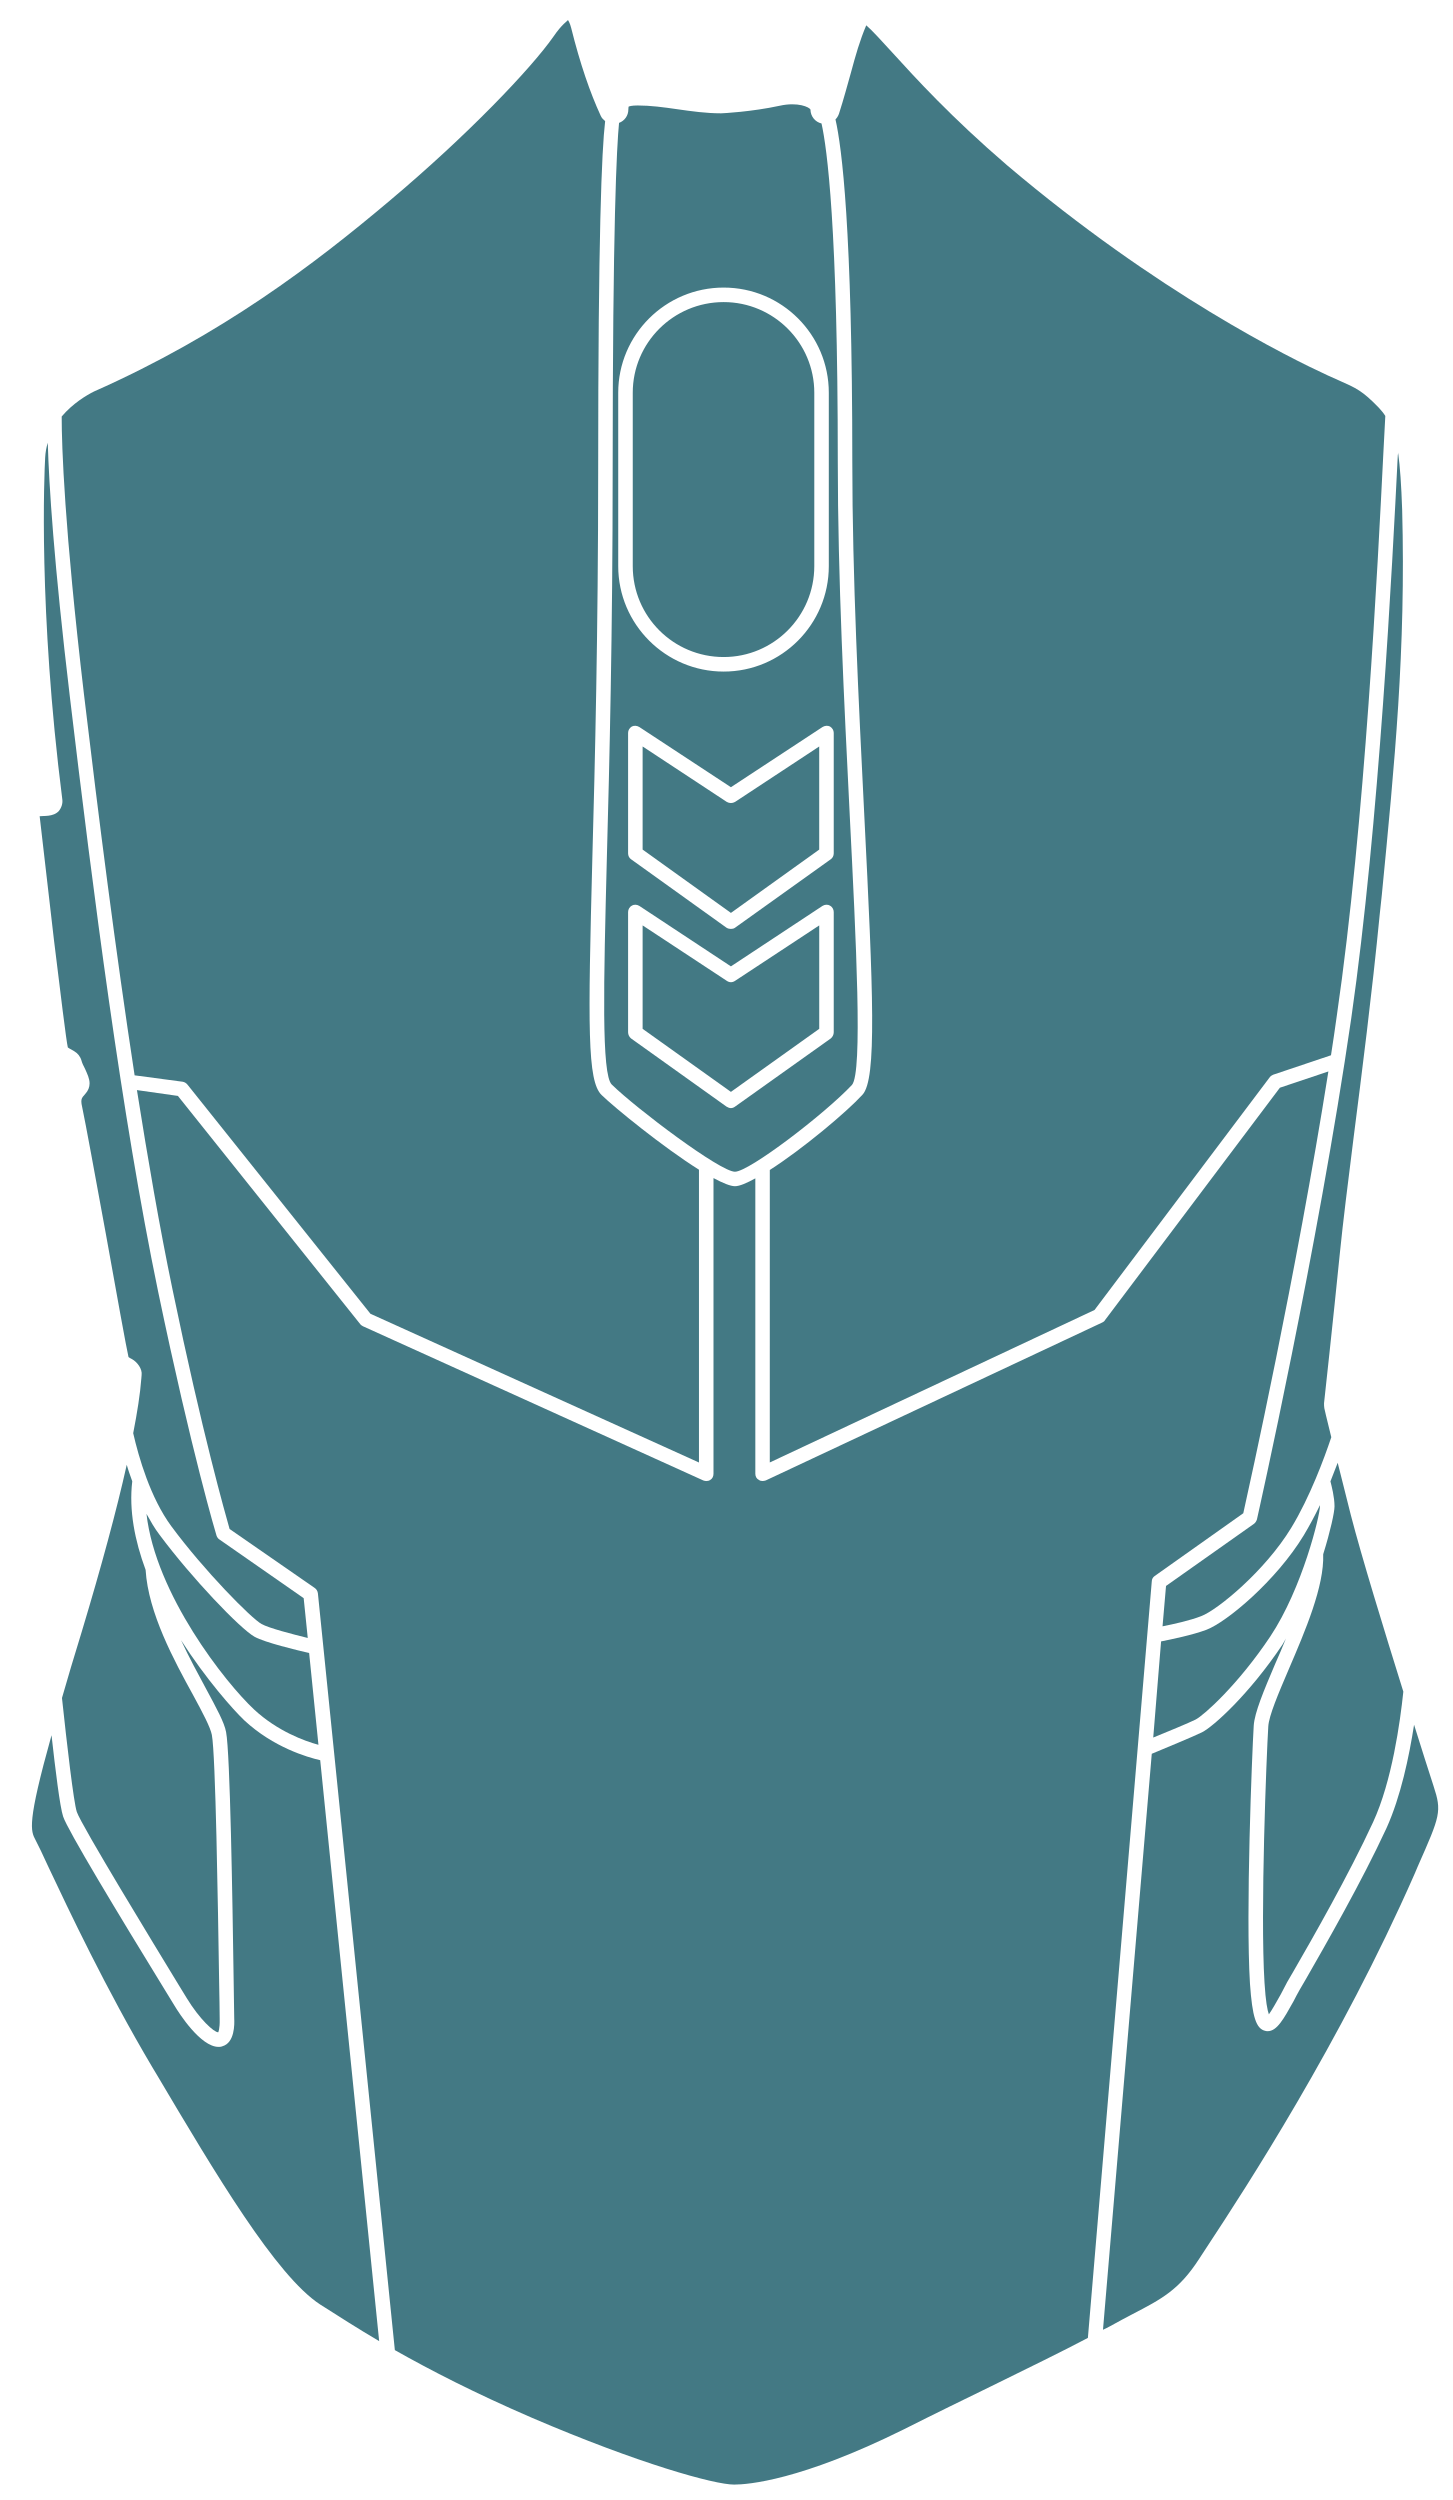
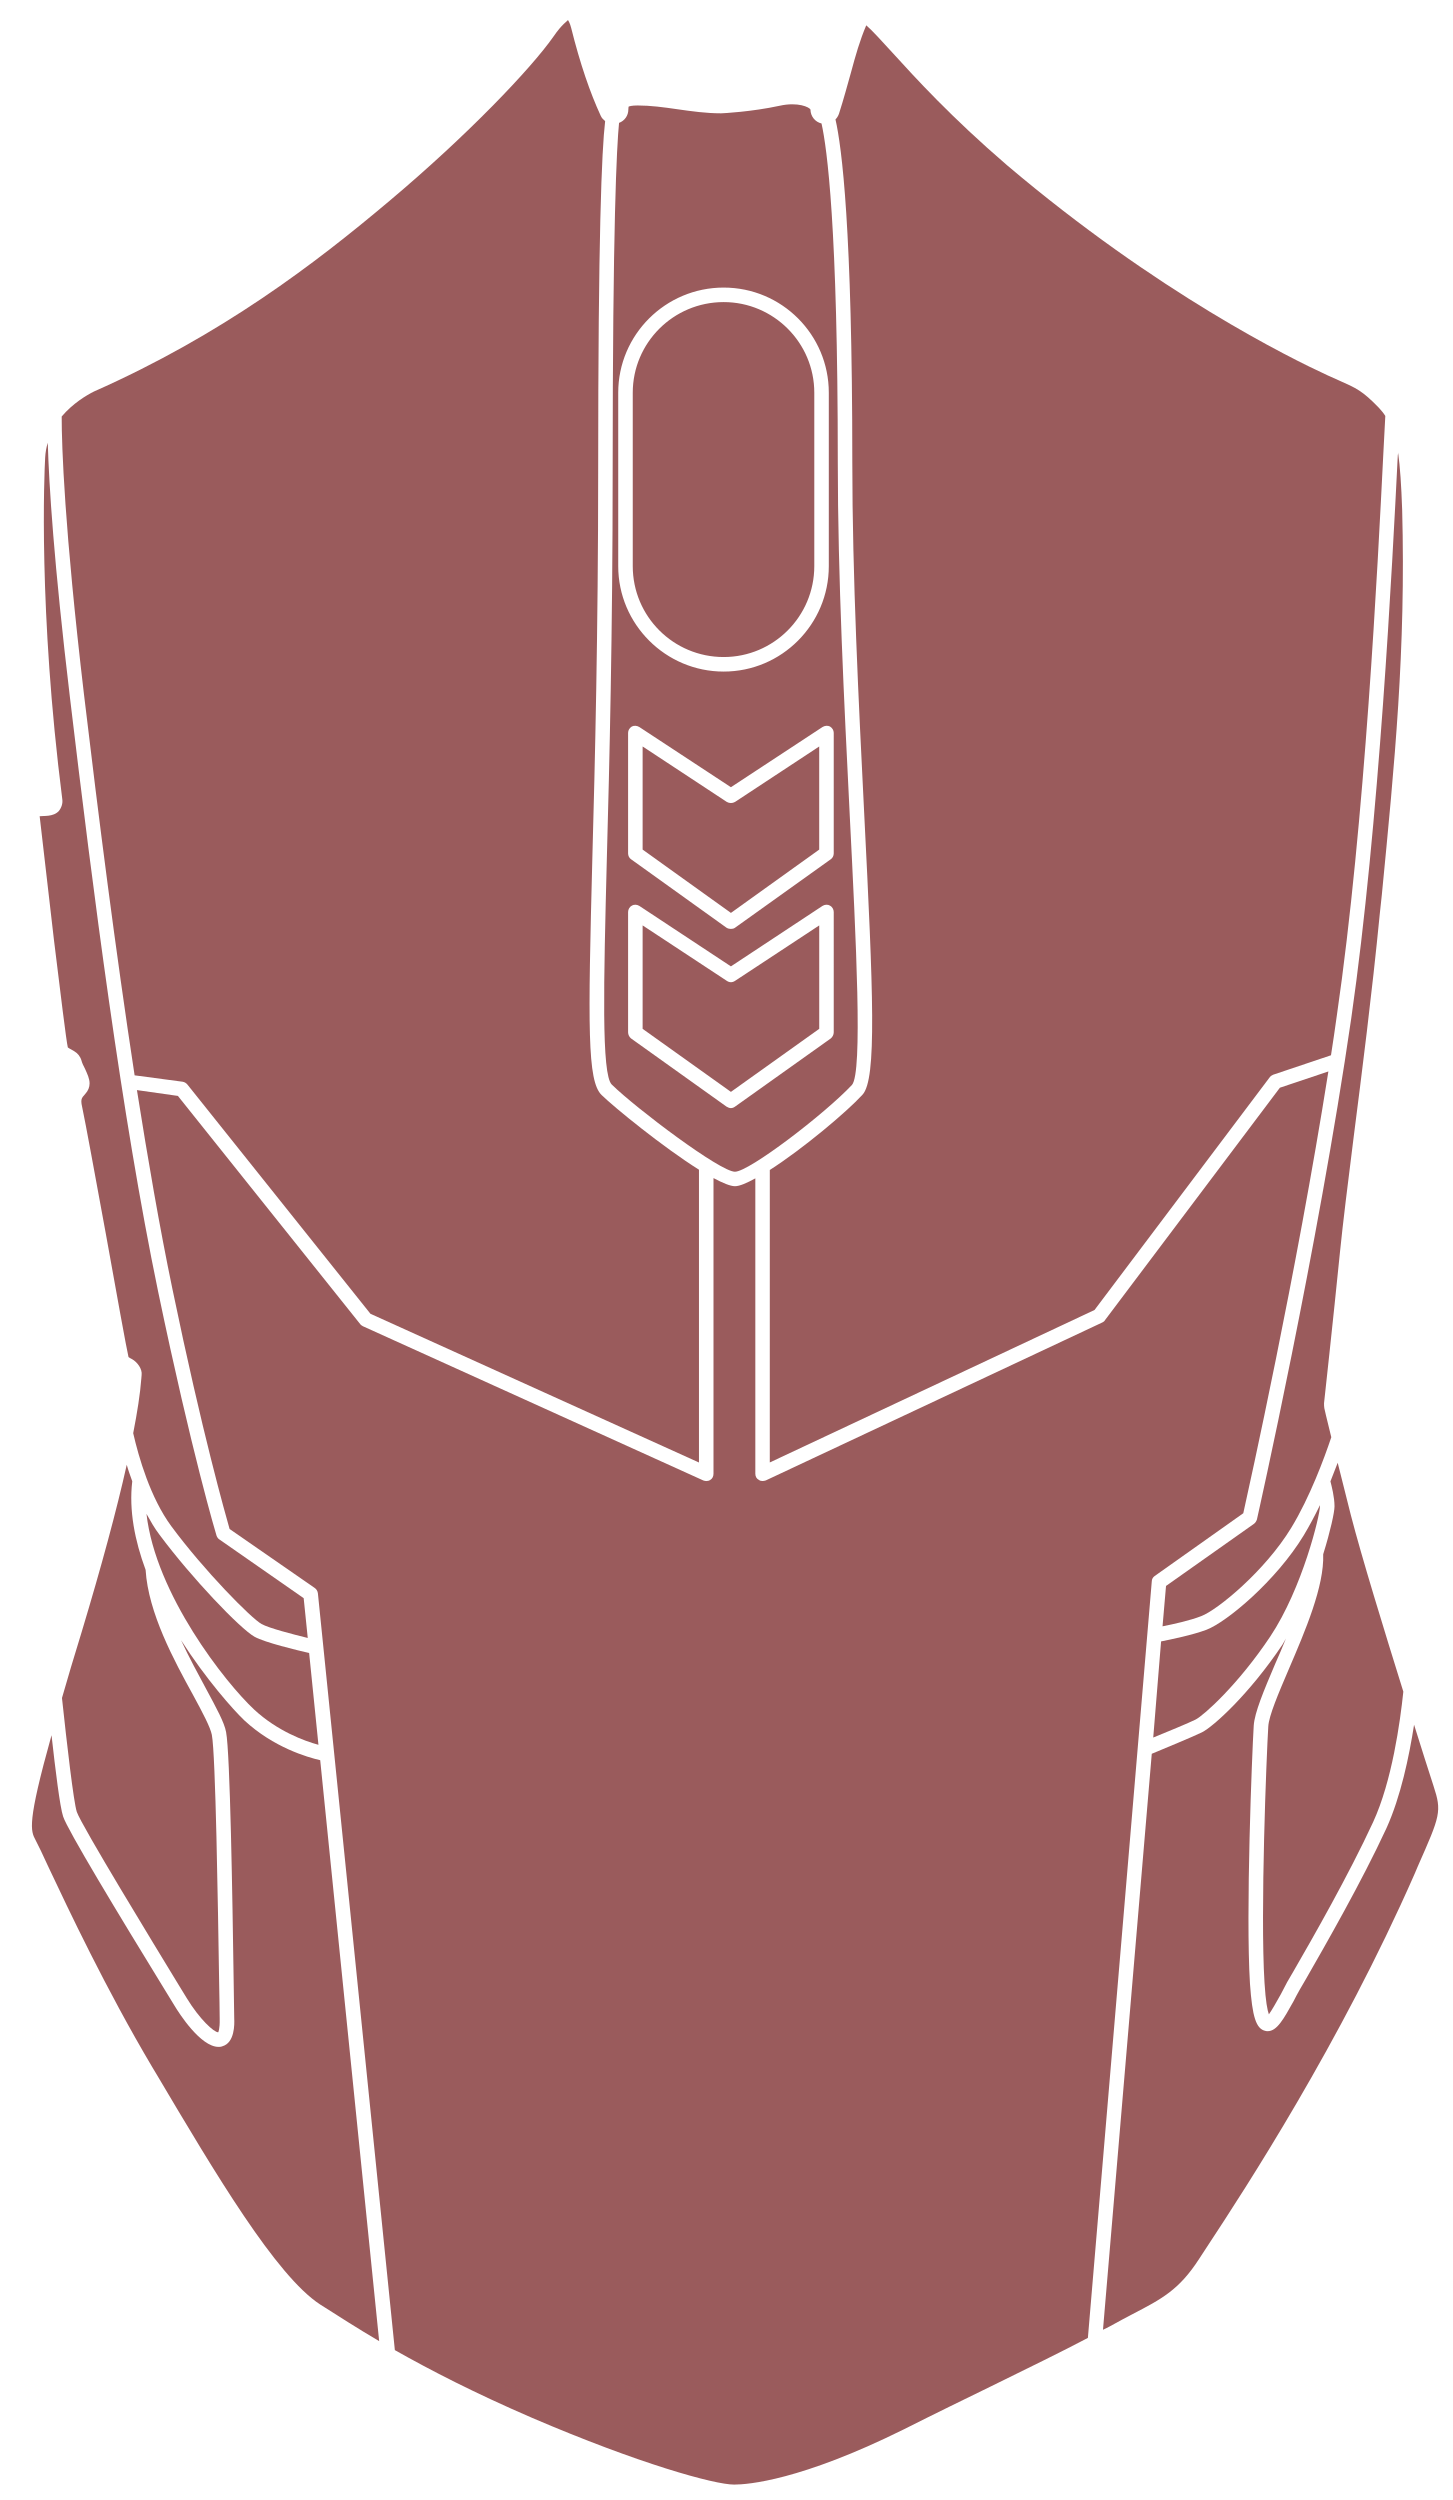
- <svg xmlns="http://www.w3.org/2000/svg" width="280pt" height="482pt" version="1.1" viewBox="0 0 280 482" id="svg380" fill="#437984">
+ <svg xmlns="http://www.w3.org/2000/svg" width="280pt" height="482pt" version="1.1" viewBox="0 0 280 482" id="svg380" fill="#9A5B5C">
  <defs id="defs350">
    <symbol id="u" overflow="visible">
      <path d="m 18.766,-1.125 c -0.969,0.5 -1.98,0.875 -3.031,1.125 -1.043,0.258 -2.137,0.391 -3.281,0.391 -3.398,0 -6.09,-0.945 -8.078,-2.844 -1.992,-1.906 -2.984,-4.484 -2.984,-7.734 0,-3.258 0.992,-5.836 2.984,-7.734 1.988,-1.906 4.68,-2.859 8.078,-2.859 1.145,0 2.238,0.133 3.281,0.391 1.051,0.25 2.062,0.625 3.031,1.125 v 4.219 c -0.98,-0.656 -1.945,-1.141 -2.891,-1.453 -0.949,-0.312 -1.949,-0.469 -3,-0.469 -1.875,0 -3.352,0.605 -4.422,1.812 -1.074,1.199 -1.609,2.856 -1.609,4.969 0,2.106 0.535,3.762 1.609,4.969 1.07,1.199 2.547,1.797 4.422,1.797 1.051,0 2.051,-0.148 3,-0.453 0.945,-0.312 1.91,-0.801 2.891,-1.469 z" id="path287" />
    </symbol>
    <symbol id="b" overflow="visible">
      <path d="m 13.734,-11.141 c -0.438,-0.195 -0.871,-0.344 -1.297,-0.438 -0.418,-0.102 -0.84,-0.156 -1.266,-0.156 -1.262,0 -2.231,0.406 -2.906,1.219 -0.68,0.805 -1.016,1.953 -1.016,3.453 v 7.062 H 2.359 v -15.312 h 4.891 v 2.516 c 0.625,-1 1.344,-1.727 2.156,-2.188 0.82,-0.469 1.801,-0.703 2.938,-0.703 0.164,0 0.344,0.012 0.531,0.031 0.195,0.012 0.477,0.039 0.844,0.078 z" id="path290" />
    </symbol>
    <symbol id="a" overflow="visible">
      <path d="m 17.641,-7.703 v 1.406 H 6.188 c 0.125,1.148 0.539,2.008 1.25,2.578 0.707,0.574 1.703,0.859 2.984,0.859 1.031,0 2.082,-0.148 3.156,-0.453 1.082,-0.312 2.191,-0.773 3.328,-1.391 v 3.766 c -1.156,0.438 -2.312,0.766 -3.469,0.984 -1.156,0.227 -2.312,0.344 -3.469,0.344 -2.773,0 -4.93,-0.703 -6.469,-2.109 -1.531,-1.406 -2.297,-3.379 -2.297,-5.922 0,-2.5 0.754,-4.461 2.266,-5.891 1.508,-1.438 3.582,-2.156 6.219,-2.156 2.406,0 4.332,0.73 5.781,2.188 1.445,1.449 2.172,3.383 2.172,5.797 z m -5.031,-1.625 c 0,-0.926 -0.273,-1.672 -0.812,-2.234 -0.543,-0.57 -1.25,-0.859 -2.125,-0.859 -0.949,0 -1.719,0.266 -2.312,0.797 -0.594,0.531 -0.965,1.297 -1.109,2.297 z" id="path293" />
    </symbol>
    <symbol id="k" overflow="visible">
      <path d="m 9.219,-6.891 c -1.023,0 -1.793,0.172 -2.312,0.516 -0.512,0.344 -0.766,0.855 -0.766,1.531 0,0.625 0.207,1.117 0.625,1.469 0.414,0.344 0.988,0.516 1.719,0.516 0.926,0 1.703,-0.328 2.328,-0.984 0.633,-0.664 0.953,-1.492 0.953,-2.484 v -0.562 z m 7.469,-1.844 V 0 h -4.922 v -2.266 c -0.656,0.93 -1.398,1.605 -2.219,2.031 -0.824,0.414 -1.824,0.625 -3,0.625 -1.586,0 -2.871,-0.457 -3.859,-1.375 -0.992,-0.926 -1.484,-2.129 -1.484,-3.609 0,-1.789 0.613,-3.102 1.844,-3.938 1.238,-0.844 3.18,-1.266 5.828,-1.266 h 2.891 v -0.391 c 0,-0.77 -0.309,-1.332 -0.922,-1.688 -0.617,-0.363 -1.57,-0.547 -2.859,-0.547 -1.055,0 -2.031,0.105 -2.938,0.312 -0.898,0.211 -1.73,0.523 -2.5,0.938 v -3.734 c 1.039,-0.25 2.086,-0.441 3.141,-0.578 1.062,-0.133 2.125,-0.203 3.188,-0.203 2.758,0 4.75,0.547 5.969,1.641 1.227,1.086 1.844,2.856 1.844,5.312 z" id="path296" />
    </symbol>
    <symbol id="d" overflow="visible">
      <path d="m 7.703,-19.656 v 4.344 H 12.75 v 3.5 H 7.703 v 6.5 c 0,0.711 0.141,1.188 0.422,1.438 0.281,0.25 0.836,0.375 1.672,0.375 h 2.516 v 3.5 h -4.188 c -1.938,0 -3.312,-0.398 -4.125,-1.203 -0.805,-0.812 -1.203,-2.18 -1.203,-4.109 v -6.5 h -2.422 v -3.5 h 2.422 v -4.344 z" id="path299" />
    </symbol>
    <symbol id="j" overflow="visible">
      <path d="m 12.766,-13.078 v -8.203 h 4.922 V -1e-4 H 12.766 v -2.219 c -0.668,0.906 -1.406,1.57 -2.219,1.984 -0.813,0.414 -1.758,0.625 -2.828,0.625 -1.887,0 -3.434,-0.75 -4.641,-2.25 -1.211,-1.5 -1.812,-3.426 -1.812,-5.781 0,-2.363 0.602,-4.297 1.812,-5.797 1.207,-1.5 2.754,-2.25 4.641,-2.25 1.062,0 2,0.215 2.812,0.641 0.82,0.43 1.566,1.086 2.234,1.969 z m -3.219,9.922 c 1.039,0 1.836,-0.379 2.391,-1.141 0.551,-0.77 0.828,-1.883 0.828,-3.344 0,-1.457 -0.277,-2.566 -0.828,-3.328 -0.555,-0.77 -1.352,-1.156 -2.391,-1.156 -1.043,0 -1.84,0.387 -2.391,1.156 -0.555,0.762 -0.828,1.871 -0.828,3.328 0,1.461 0.273,2.574 0.828,3.344 0.551,0.762 1.348,1.141 2.391,1.141 z" id="path302" />
    </symbol>
    <symbol id="i" overflow="visible">
      <path d="m 10.5,-3.156 c 1.051,0 1.852,-0.379 2.406,-1.141 0.551,-0.77 0.828,-1.883 0.828,-3.344 0,-1.457 -0.277,-2.566 -0.828,-3.328 -0.555,-0.77 -1.355,-1.156 -2.406,-1.156 -1.055,0 -1.859,0.387 -2.422,1.156 -0.555,0.773 -0.828,1.883 -0.828,3.328 0,1.449 0.273,2.559 0.828,3.328 0.562,0.773 1.367,1.156 2.422,1.156 z m -3.25,-9.922 c 0.676,-0.883 1.422,-1.539 2.234,-1.969 0.82,-0.426 1.766,-0.641 2.828,-0.641 1.895,0 3.445,0.75 4.656,2.25 1.207,1.5 1.812,3.434 1.812,5.797 0,2.356 -0.605,4.281 -1.812,5.781 -1.211,1.5 -2.762,2.25 -4.656,2.25 -1.062,0 -2.008,-0.211 -2.828,-0.625 C 8.672,-0.66 7.926,-1.32 7.25,-2.219 V -2e-5 H 2.359 v -21.281 H 7.25 Z" id="path305" />
    </symbol>
    <symbol id="h" overflow="visible">
      <path d="m 0.344,-15.312 h 4.891 l 4.125,10.391 3.5,-10.391 h 4.891 l -6.438,16.766 c -0.648,1.695 -1.402,2.883 -2.266,3.562 -0.867,0.688 -2,1.031 -3.406,1.031 H 2.797 V 2.829 h 1.531 c 0.832,0 1.438,-0.137 1.812,-0.406 C 6.523,2.161 6.82,1.692 7.031,1.016 L 7.172,0.595 Z" id="path308" />
    </symbol>
    <symbol id="g" overflow="visible">
      <path d="M 14.953,-3.719 H 6.734 L 5.422,0 H 0.141 L 7.703,-20.406 h 6.266 L 21.531,0 H 16.25 Z M 8.047,-7.5 h 5.578 l -2.781,-8.125 z" id="path311" />
    </symbol>
    <symbol id="t" overflow="visible">
      <path d="M 2.359,-21.281 H 7.25 V 0 H 2.359 Z" id="path314" />
    </symbol>
    <symbol id="c" overflow="visible">
      <path d="m 9.641,-12.188 c -1.086,0 -1.914,0.391 -2.484,1.172 -0.574,0.781 -0.859,1.906 -0.859,3.375 0,1.469 0.285,2.594 0.859,3.375 0.57,0.773 1.398,1.156 2.484,1.156 1.062,0 1.875,-0.383 2.438,-1.156 0.57,-0.781 0.859,-1.906 0.859,-3.375 0,-1.469 -0.289,-2.594 -0.859,-3.375 -0.562,-0.781 -1.375,-1.172 -2.438,-1.172 z m 0,-3.5 c 2.633,0 4.691,0.715 6.172,2.141 1.477,1.418 2.219,3.387 2.219,5.906 0,2.512 -0.742,4.481 -2.219,5.906 C 14.332,-0.317 12.273,0.39 9.641,0.39 6.992,0.39 4.926,-0.317 3.438,-1.735 1.945,-3.161 1.203,-5.13 1.203,-7.641 c 0,-2.519 0.742,-4.488 2.234,-5.906 1.488,-1.426 3.555,-2.141 6.203,-2.141 z" id="path317" />
    </symbol>
    <symbol id="f" overflow="visible">
      <path d="M 17.75,-9.328 V 0 h -4.922 v -7.141 c 0,-1.32 -0.031,-2.234 -0.094,-2.734 -0.062,-0.5 -0.168,-0.867 -0.312,-1.109 -0.188,-0.312 -0.449,-0.555 -0.781,-0.734 -0.324,-0.176 -0.695,-0.266 -1.109,-0.266 -1.023,0 -1.824,0.398 -2.406,1.188 -0.586,0.781 -0.875,1.871 -0.875,3.266 V -1e-4 H 2.359 v -15.312 H 7.25 v 2.234 c 0.738,-0.883 1.52,-1.539 2.344,-1.969 0.832,-0.426 1.75,-0.641 2.75,-0.641 1.77,0 3.113,0.547 4.031,1.641 0.914,1.086 1.375,2.656 1.375,4.719 z" id="path320" />
    </symbol>
    <symbol id="e" overflow="visible">
      <path d="m 12.422,-21.281 v 3.219 H 9.719 c -0.688,0 -1.172,0.125 -1.453,0.375 -0.273,0.25 -0.406,0.688 -0.406,1.312 v 1.062 h 4.188 v 3.5 H 7.86 V -2e-4 h -4.891 v -11.812 h -2.438 v -3.5 h 2.438 v -1.062 c 0,-1.664 0.461,-2.898 1.391,-3.703 0.926,-0.801 2.367,-1.203 4.328,-1.203 z" id="path323" />
    </symbol>
    <symbol id="s" overflow="visible">
      <path d="m 0.422,-15.312 h 4.891 l 3.828,10.578 3.797,-10.578 h 4.906 L 11.812,0 h -5.375 z" id="path326" />
    </symbol>
    <symbol id="r" overflow="visible">
      <path d="m 16.547,-12.766 c 0.613,-0.945 1.348,-1.672 2.203,-2.172 0.852,-0.5 1.789,-0.75 2.812,-0.75 1.758,0 3.098,0.547 4.016,1.641 0.926,1.086 1.391,2.656 1.391,4.719 V -4e-4 h -4.922 v -7.984 -0.359 c 0.008,-0.133 0.016,-0.32 0.016,-0.562 0,-1.082 -0.164,-1.863 -0.484,-2.344 -0.312,-0.488 -0.824,-0.734 -1.531,-0.734 -0.93,0 -1.648,0.387 -2.156,1.156 -0.512,0.762 -0.773,1.867 -0.781,3.312 v 7.516 h -4.922 v -7.984 c 0,-1.695 -0.148,-2.785 -0.438,-3.266 -0.293,-0.488 -0.812,-0.734 -1.562,-0.734 -0.938,0 -1.664,0.387 -2.172,1.156 -0.512,0.762 -0.766,1.859 -0.766,3.297 v 7.531 h -4.922 v -15.312 h 4.922 v 2.234 c 0.602,-0.863 1.289,-1.516 2.062,-1.953 0.781,-0.438 1.641,-0.656 2.578,-0.656 1.062,0 2,0.258 2.812,0.766 0.812,0.512 1.426,1.23 1.844,2.156 z" id="path329" />
    </symbol>
    <symbol id="q" overflow="visible">
      <path d="M 17.75,-9.328 V 0 h -4.922 v -7.109 c 0,-1.344 -0.031,-2.266 -0.094,-2.766 -0.062,-0.5 -0.168,-0.867 -0.312,-1.109 -0.188,-0.312 -0.449,-0.555 -0.781,-0.734 -0.324,-0.176 -0.695,-0.266 -1.109,-0.266 -1.023,0 -1.824,0.398 -2.406,1.188 -0.586,0.781 -0.875,1.871 -0.875,3.266 V -1e-4 H 2.359 v -21.281 H 7.25 v 8.203 c 0.738,-0.883 1.52,-1.539 2.344,-1.969 0.832,-0.426 1.75,-0.641 2.75,-0.641 1.77,0 3.113,0.547 4.031,1.641 0.914,1.086 1.375,2.656 1.375,4.719 z" id="path332" />
    </symbol>
    <symbol id="p" overflow="visible">
      <path d="m 2.578,-20.406 h 5.875 l 7.422,14 v -14 h 4.984 V 0 h -5.875 L 7.562,-14 V 0 H 2.578 Z" id="path335" />
    </symbol>
    <symbol id="o" overflow="visible">
      <path d="m 2.188,-5.969 v -9.344 h 4.922 v 1.531 c 0,0.836 -0.008,1.875 -0.016,3.125 -0.012,1.25 -0.016,2.086 -0.016,2.5 0,1.242 0.031,2.133 0.094,2.672 0.07,0.543 0.18,0.934 0.328,1.172 0.207,0.324 0.473,0.574 0.797,0.75 0.32,0.168 0.691,0.25 1.109,0.25 1.02,0 1.82,-0.391 2.406,-1.172 0.582,-0.781 0.875,-1.867 0.875,-3.266 v -7.562 h 4.891 V -6e-4 H 12.688 V -2.219 C 11.945,-1.321 11.164,-0.661 10.344,-0.235 9.519,0.179 8.609,0.39 7.609,0.39 5.848,0.39 4.504,-0.149 3.578,-1.235 2.648,-2.317 2.188,-3.895 2.188,-5.969 Z" id="path338" />
    </symbol>
    <symbol id="n" overflow="visible">
      <path d="m 2.578,-20.406 h 8.734 c 2.594,0 4.582,0.578 5.969,1.734 1.395,1.148 2.094,2.789 2.094,4.922 0,2.137 -0.699,3.781 -2.094,4.938 -1.387,1.156 -3.375,1.734 -5.969,1.734 H 7.828 V 3e-4 h -5.25 z m 5.25,3.812 v 5.703 H 10.75 c 1.02,0 1.805,-0.25 2.359,-0.75 0.562,-0.5 0.844,-1.203 0.844,-2.109 0,-0.914 -0.281,-1.617 -0.844,-2.109 -0.555,-0.488 -1.34,-0.734 -2.359,-0.734 z" id="path341" />
    </symbol>
    <symbol id="m" overflow="visible">
      <path d="M 2.359,-15.312 H 7.25 v 15.031 c 0,2.051 -0.496,3.617 -1.484,4.703 -0.98,1.082 -2.406,1.625 -4.281,1.625 H -0.938 V 2.828 h 0.859 c 0.926,0 1.562,-0.211 1.906,-0.625 0.352,-0.418 0.531,-1.246 0.531,-2.484 z m 0,-5.969 H 7.25 v 4 H 2.359 Z" id="path344" />
    </symbol>
    <symbol id="l" overflow="visible">
      <path d="m 14.719,-14.828 v 3.984 c -0.656,-0.457 -1.324,-0.797 -2,-1.016 -0.668,-0.219 -1.359,-0.328 -2.078,-0.328 -1.367,0 -2.434,0.402 -3.203,1.203 -0.762,0.793 -1.141,1.906 -1.141,3.344 0,1.43 0.379,2.543 1.141,3.344 0.77,0.793 1.836,1.188 3.203,1.188 0.758,0 1.484,-0.109 2.172,-0.328 0.688,-0.227 1.32,-0.566 1.906,-1.016 v 4 c -0.762,0.281 -1.539,0.488 -2.328,0.625 -0.781,0.145 -1.574,0.219 -2.375,0.219 -2.762,0 -4.922,-0.707 -6.484,-2.125 -1.555,-1.414 -2.328,-3.383 -2.328,-5.906 0,-2.531 0.773,-4.504 2.328,-5.922 1.562,-1.414 3.723,-2.125 6.484,-2.125 0.801,0 1.594,0.074 2.375,0.219 0.781,0.137 1.555,0.352 2.328,0.641 z" id="path347" />
    </symbol>
  </defs>
  <g id="g378" transform="translate(-211.0946,-38.73341)">
    <path d="m 225.9,388.06 c -0.617,-1.902 -1.902,-13.047 -2.856,-21.953 1.062,-3.695 2.297,-7.894 3.809,-12.77 3.809,-12.656 6.719,-23.406 8.68,-32.199 0.281,1.062 0.672,2.07 1.062,3.191 -0.672,5.602 0.504,11.48 2.574,17.078 0.504,8.289 5.488,17.473 9.184,24.191 1.793,3.305 3.305,6.16 3.586,7.617 0.727,3.754 1.176,33.098 1.398,47.207 0.055,3.305 0.113,5.938 0.113,7.504 0.055,2.07 -0.281,2.633 -0.281,2.633 -0.84,0 -3.586,-2.519 -6.047,-6.551 l -1.68,-2.742 c -4.59,-7.559 -18.645,-30.574 -19.543,-33.207 z" id="path352" />
    <path d="m 235.87,300.37 c -0.281,-1.062 -2.465,-13.105 -4.367,-23.742 -2.07,-11.312 -4.031,-21.953 -4.426,-23.742 -0.504,-2.238 -0.391,-2.297 0.504,-3.305 0.504,-0.559 0.785,-1.23 0.785,-1.961 0,-0.953 -0.449,-1.848 -0.895,-2.856 -0.281,-0.504 -0.559,-1.121 -0.672,-1.566 -0.223,-0.785 -0.727,-1.398 -1.398,-1.793 -0.953,-0.504 -1.23,-0.727 -1.23,-0.727 -0.281,-1.121 -1.457,-10.754 -2.688,-20.832 -1.176,-10.078 -2.406,-20.719 -2.742,-23.742 0.672,-0.113 2.633,0.168 3.695,-1.008 0.504,-0.617 0.785,-1.457 0.672,-2.238 -4.648,-36.512 -3.473,-63 -3.305,-65.91 0.055,-1.008 0.223,-1.961 0.504,-2.856 0.223,8.062 1.176,23.129 4.258,49 4.481,37.633 9.969,80.641 17.023,114.69 6.496,31.191 11.199,46.871 11.258,47.039 0.113,0.281 0.281,0.559 0.559,0.727 l 16.238,11.312 0.785,7.672 c -2.969,-0.727 -7.504,-1.902 -8.902,-2.688 -1.961,-1.062 -11.09,-10.305 -17.414,-18.871 -4.031,-5.488 -6.273,-13.273 -7.336,-17.922 0.785,-4.031 1.344,-7.559 1.566,-10.527 l 0.055,-0.672 c 0.168,-1.176 -0.84,-2.519 -1.848,-3.078 -0.23,-0.121 -0.566,-0.289 -0.68,-0.402 z" id="path354" />
    <path d="m 260.17,354.3 c 2.016,1.121 8.121,2.574 10.527,3.137 l 1.793,17.695 c -2.688,-0.727 -7.894,-2.633 -12.375,-6.777 -5.543,-5.152 -19.039,-22.289 -20.777,-37.742 0.785,1.398 1.566,2.801 2.519,4.031 6.16,8.289 15.512,18.086 18.312,19.656 z" id="path356" />
    <path d="m 272.83,378.1 11.367,112 c -4.199,-2.465 -7.84,-4.816 -11.367,-7.055 -8.512,-5.543 -20.215,-25.258 -31.527,-44.352 l -0.84,-1.398 c -8.961,-15.121 -16.129,-30.352 -19.992,-38.527 -1.176,-2.574 -2.07,-4.426 -2.519,-5.266 -0.953,-1.793 -1.68,-3.191 3.078,-20.215 0.727,6.551 1.625,13.887 2.238,15.68 0.84,2.574 10.473,18.535 19.824,33.77 l 1.68,2.742 c 0.84,1.398 4.984,7.894 8.457,7.894 0.223,0 0.449,0 0.727,-0.113 2.406,-0.672 2.352,-4.258 2.297,-5.375 l -0.113,-7.504 c -0.223,-15.289 -0.672,-43.68 -1.457,-47.711 -0.336,-1.848 -1.848,-4.594 -3.863,-8.344 -1.512,-2.801 -3.246,-5.992 -4.816,-9.352 4.816,7.504 10.023,13.383 12.207,15.457 5.606,5.203 12.156,7.106 14.621,7.668 z" id="path358" />
    <path d="m 227.3,172.74 c -3.809,-32.367 -4.312,-47.992 -4.312,-53.703 2.129,-2.519 4.762,-4.09 6.215,-4.816 24.754,-10.977 42.672,-24.695 56.953,-36.734 15.062,-12.656 27.328,-25.535 31.641,-31.695 1.68,-2.465 2.742,-3.023 2.801,-3.191 0.113,0.168 0.391,0.617 0.617,1.512 1.734,6.945 3.641,12.488 5.711,16.969 0.168,0.391 0.504,0.727 0.84,1.008 -0.672,5.769 -1.344,21.895 -1.344,67.594 0,30.855 -0.617,56.055 -1.121,74.426 -0.84,32.648 -1.008,43.062 1.793,45.754 2.465,2.406 11.816,10.023 18.762,14.391 v 56.449 l -63.336,-28.672 -35.281,-44.184 c -0.223,-0.281 -0.559,-0.504 -0.953,-0.559 l -9.238,-1.23 c -3.699,-24.203 -6.945,-49.793 -9.746,-73.316 z" id="path360" />
    <path d="m 352.8,193.35 16.238,-10.695 v 19.879 l -17.023,12.207 -17.023,-12.207 v -19.879 l 16.238,10.695 c 0.504,0.281 1.066,0.281 1.57,0 z" id="path362" />
    <path d="m 352.8,227.85 c -0.504,0.336 -1.062,0.336 -1.566,0 l -16.238,-10.695 v 19.938 l 17.023,12.152 17.023,-12.152 v -19.938 z m 0,0 c -0.504,0.336 -1.062,0.336 -1.566,0 l -16.238,-10.695 v 19.938 l 17.023,12.152 17.023,-12.152 v -19.938 z m 22.117,-32.09 c -1.062,-21.449 -2.297,-45.754 -2.297,-67.984 0,-45.305 -2.07,-60.48 -3.137,-65.238 -1.23,-0.281 -2.129,-1.398 -2.129,-2.688 -0.223,-0.449 -2.406,-1.512 -5.938,-0.727 -5.434,1.176 -10.977,1.457 -11.258,1.457 h -0.113 c -2.801,0 -5.602,-0.391 -8.344,-0.785 -2.688,-0.391 -5.207,-0.727 -7.672,-0.727 -1.176,0 -1.625,0.168 -1.734,0.223 0,0 -0.055,0.223 -0.055,0.559 0,1.176 -0.727,2.184 -1.793,2.574 -0.449,4.594 -1.23,19.488 -1.23,67.258 0,30.91 -0.617,56.113 -1.121,74.48 -0.617,24.246 -1.062,41.719 0.953,43.68 4.762,4.648 20.887,16.801 23.742,16.801 2.742,0 17.305,-11.145 22.566,-16.742 2.082,-2.41 0.793,-27.723 -0.441,-52.141 z m -44.629,-81.309 c 0,-11.199 9.129,-20.273 20.328,-20.273 11.199,0 20.273,9.07 20.273,20.273 v 33.434 c 0,11.199 -9.07,20.328 -20.273,20.328 -11.199,0 -20.328,-9.129 -20.328,-20.328 z m 41.551,123.31 c 0,0.449 -0.223,0.895 -0.559,1.176 l -18.48,13.16 c -0.223,0.168 -0.504,0.281 -0.785,0.281 -0.281,0 -0.559,-0.113 -0.84,-0.281 l -18.426,-13.16 c -0.336,-0.281 -0.559,-0.727 -0.559,-1.176 v -23.184 c 0,-0.504 0.281,-1.008 0.727,-1.23 0.449,-0.281 1.008,-0.223 1.457,0.055 l 17.641,11.648 17.641,-11.648 c 0.449,-0.281 1.008,-0.336 1.457,-0.055 0.449,0.223 0.727,0.727 0.727,1.23 z m 0,-34.492 c 0,0.449 -0.223,0.895 -0.559,1.121 l -18.48,13.215 c -0.223,0.168 -0.504,0.223 -0.785,0.223 -0.281,0 -0.559,-0.055 -0.84,-0.223 l -18.426,-13.215 c -0.336,-0.223 -0.559,-0.672 -0.559,-1.121 v -23.238 c 0,-0.504 0.281,-0.953 0.727,-1.23 0.449,-0.223 1.008,-0.168 1.457,0.113 l 17.641,11.594 17.641,-11.594 c 0.449,-0.281 1.008,-0.336 1.457,-0.113 0.449,0.281 0.727,0.727 0.727,1.23 z m -20.609,24.582 -16.238,-10.695 v 19.938 l 17.023,12.152 17.023,-12.152 V 217.156 L 352.8,227.851 c -0.504,0.336 -1.066,0.336 -1.57,0 z m -0.613,-62.441 c 9.633,0 17.473,-7.84 17.473,-17.527 v -33.434 c 0,-9.633 -7.84,-17.473 -17.473,-17.473 -9.688,0 -17.527,7.84 -17.527,17.473 v 33.434 c -0.004,9.688 7.84,17.527 17.527,17.527 z" id="path364" />
    <path d="m 465.58,328.93 v 0.223 c 0,1.734 -3.359,15.734 -9.574,25.09 -6.16,9.238 -12.77,15.176 -14.391,16.016 -1.23,0.617 -5.543,2.406 -8.176,3.473 l 1.512,-18.535 c 1.961,-0.391 6.047,-1.23 8.734,-2.238 3.977,-1.512 13.496,-9.52 18.762,-18.199 1.117,-1.855 2.184,-3.871 3.133,-5.828 z" id="path366" />
    <path d="m 433.16,343.6 -12.32,145.88 c -4.984,2.633 -11.199,5.656 -18.594,9.297 -5.039,2.465 -10.695,5.207 -16.91,8.344 -19.879,9.855 -30.07,10.641 -32.703,10.641 -3.809,0 -18.367,-4.031 -38.977,-12.879 -11.145,-4.816 -19.488,-9.129 -26.434,-13.047 l -14.84,-145.94 c -0.055,-0.391 -0.281,-0.785 -0.617,-1.008 l -16.406,-11.367 c -0.785,-2.801 -5.207,-18.199 -11.031,-46.312 -2.465,-11.871 -4.703,-24.863 -6.832,-38.305 l 7.894,1.121 35.168,44.016 c 0.113,0.168 0.336,0.281 0.504,0.391 l 65.633,29.734 c 0.168,0.055 0.391,0.113 0.559,0.113 0.281,0 0.559,-0.055 0.785,-0.223 0.391,-0.223 0.617,-0.672 0.617,-1.176 v -57.012 c 1.793,0.953 3.246,1.566 4.144,1.566 0.895,0 2.297,-0.617 3.922,-1.512 v 56.953 c 0,0.504 0.223,0.953 0.672,1.176 0.223,0.168 0.449,0.223 0.727,0.223 0.223,0 0.391,-0.055 0.617,-0.113 l 64.902,-30.465 c 0.223,-0.113 0.391,-0.223 0.504,-0.449 l 33.711,-44.801 9.352,-3.137 c -6.215,39.312 -15.289,80.137 -16.406,85.176 l -17.078,12.098 c -0.34,0.23 -0.562,0.621 -0.562,1.016 z" id="path368" />
    <path d="m 375.42,127.78 c 0,-44.969 -2.016,-60.648 -3.246,-66.023 0.277,-0.281 0.5,-0.617 0.668,-1.066 0.953,-2.969 1.625,-5.543 2.297,-7.894 0.953,-3.527 1.734,-6.273 2.969,-9.184 1.176,1.008 3.078,3.137 4.984,5.207 4.535,4.984 11.367,12.488 22.176,21.785 29.062,24.641 54.602,37.184 61.77,40.488 l 2.129,0.953 c 3.414,1.512 4.594,2.016 7.785,5.32 0.449,0.504 0.895,1.008 1.23,1.566 -0.113,1.902 -0.223,4.426 -0.391,7.449 -1.062,21.168 -3.527,70.84 -8.961,108.19 -0.336,2.519 -0.727,5.039 -1.121,7.617 l -11.148,3.75 c -0.281,0.113 -0.504,0.281 -0.672,0.504 l -33.77,44.855 -62.609,29.398 0.004,-56.391 c 6.383,-4.09 14.785,-11.145 17.863,-14.504 2.801,-2.969 2.07,-19.711 0.336,-54.207 -1.062,-21.395 -2.293,-45.641 -2.293,-67.816 z" id="path370" />
    <path d="m 471.52,330.78 c 2.129,8.23 6.383,22.062 10.137,34.105 -0.617,5.879 -2.184,17.246 -5.824,25.145 -4.703,10.191 -11.648,22.344 -15.398,28.84 l -1.176,2.016 c -0.391,0.785 -0.84,1.566 -1.23,2.352 -0.727,1.289 -1.68,3.023 -2.297,3.863 -0.281,-0.785 -0.617,-2.465 -0.84,-6.106 -0.84,-13.609 0.391,-43.902 0.727,-49.391 0.113,-2.07 1.961,-6.383 3.922,-10.977 3.246,-7.559 6.887,-16.07 6.664,-22.23 1.398,-4.481 2.184,-8.121 2.184,-9.238 0,-1.793 -0.559,-3.922 -0.785,-4.816 0.504,-1.289 0.953,-2.465 1.398,-3.586 0.672,2.742 1.512,6.047 2.519,10.023 z" id="path372" />
    <path d="m 471.63,234.96 c 5.375,-37.465 7.894,-87.191 8.961,-108.47 0.055,-0.168 0.055,-0.336 0.055,-0.504 0.391,2.801 0.617,6.273 0.785,11.031 0.727,26.992 -1.457,48.887 -3.922,74.258 l -0.391,3.641 c -1.512,15.512 -3.473,30.801 -5.039,43.062 -1.121,8.902 -2.07,16.52 -2.633,22.121 -1.344,13.383 -3.078,29.176 -3.078,29.176 0,0.336 0,0.617 0.055,0.953 0,0 0.391,1.793 1.344,5.602 -1.344,4.031 -4.144,11.594 -7.727,17.473 -5.039,8.289 -14.223,15.848 -17.359,17.023 -2.129,0.84 -5.434,1.566 -7.449,1.961 l 0.672,-7.785 16.969,-11.984 c 0.281,-0.223 0.449,-0.504 0.559,-0.84 0.109,-0.508 11.703,-51.918 18.199,-96.715 z" id="path374" />
    <path d="m 487.48,383.08 c 1.625,4.93 1.289,5.711 -3.023,15.457 l -0.617,1.457 c -14.336,32.648 -32.762,60.871 -39.762,71.512 l -1.793,2.742 c -3.863,5.992 -7.223,7.727 -12.824,10.641 -1.344,0.727 -2.801,1.457 -4.367,2.352 -0.391,0.223 -0.895,0.449 -1.344,0.672 l 9.406,-111.05 c 2.129,-0.895 8.121,-3.359 9.688,-4.144 2.129,-1.062 9.07,-7.281 15.512,-16.91 0.223,-0.391 0.449,-0.785 0.672,-1.176 -0.672,1.68 -1.398,3.359 -2.07,4.871 -2.238,5.266 -3.977,9.406 -4.144,11.93 -0.336,5.543 -1.566,36.008 -0.727,49.727 0.449,6.441 1.176,8.734 2.969,9.129 0.168,0.055 0.336,0.055 0.449,0.055 1.793,0 3.078,-2.352 4.984,-5.769 0.391,-0.785 0.785,-1.512 1.23,-2.297 l 1.176,-2.016 c 3.754,-6.551 10.754,-18.762 15.512,-29.062 2.742,-6.047 4.367,-13.777 5.32,-19.938 1.457,4.707 2.801,8.852 3.754,11.816 z" id="path376" />
  </g>
</svg>
